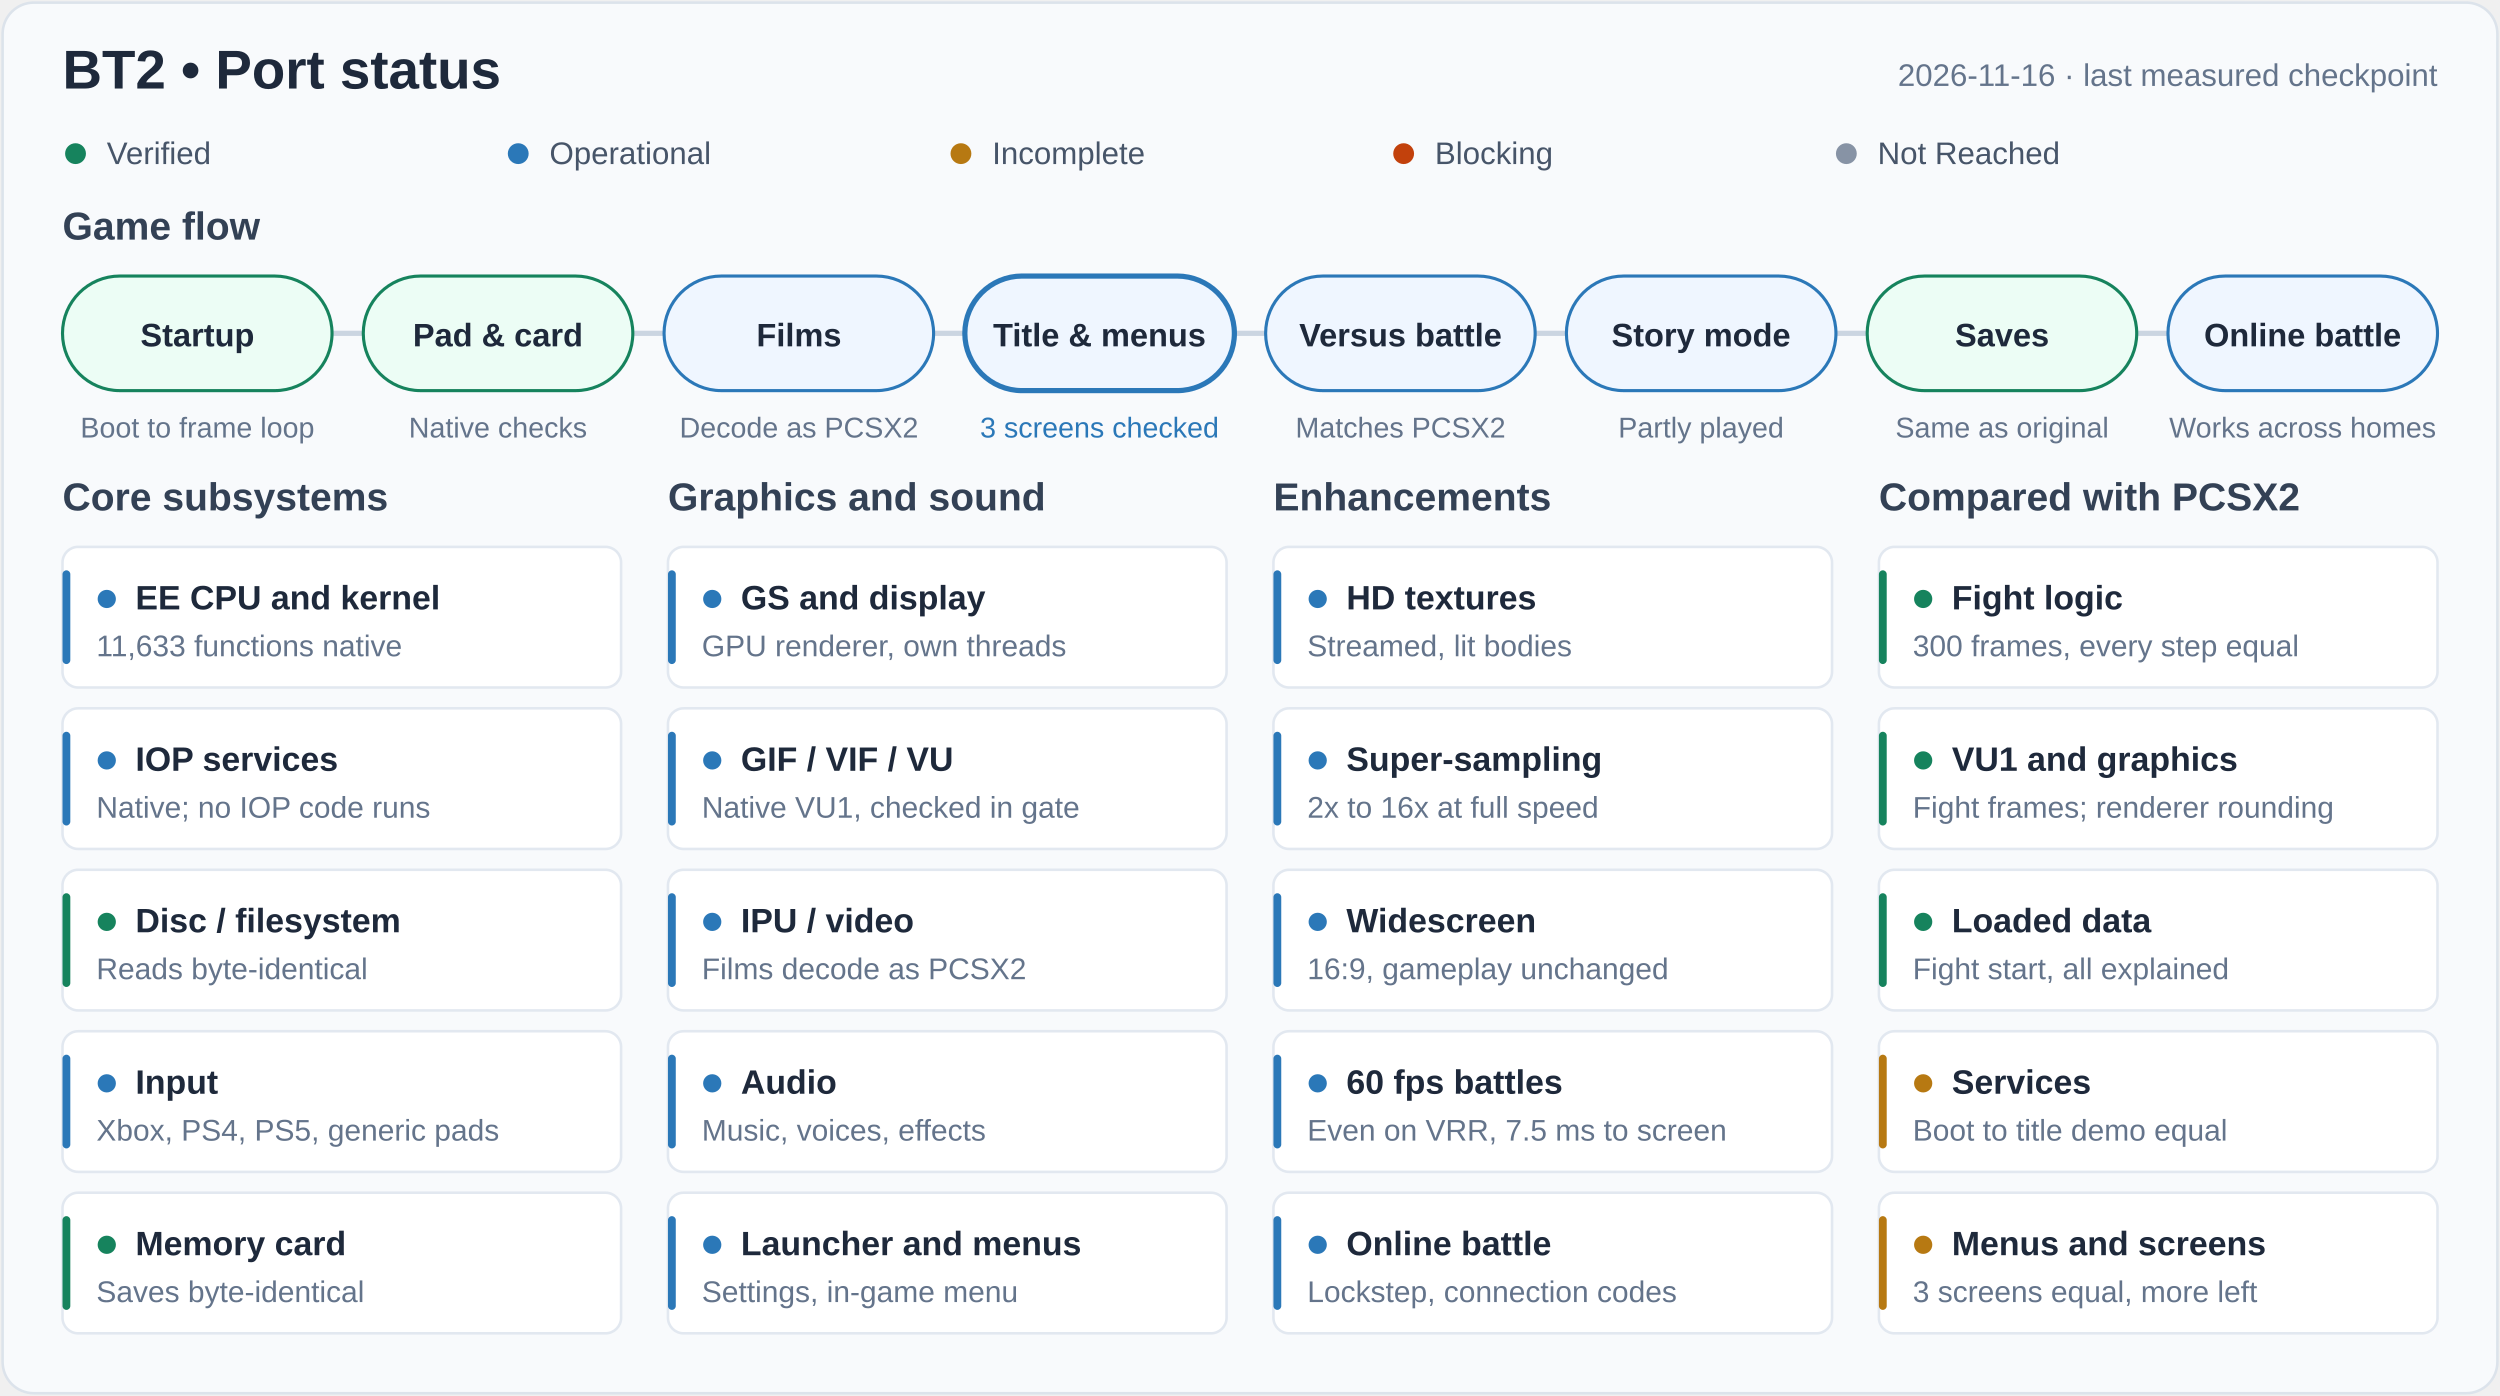
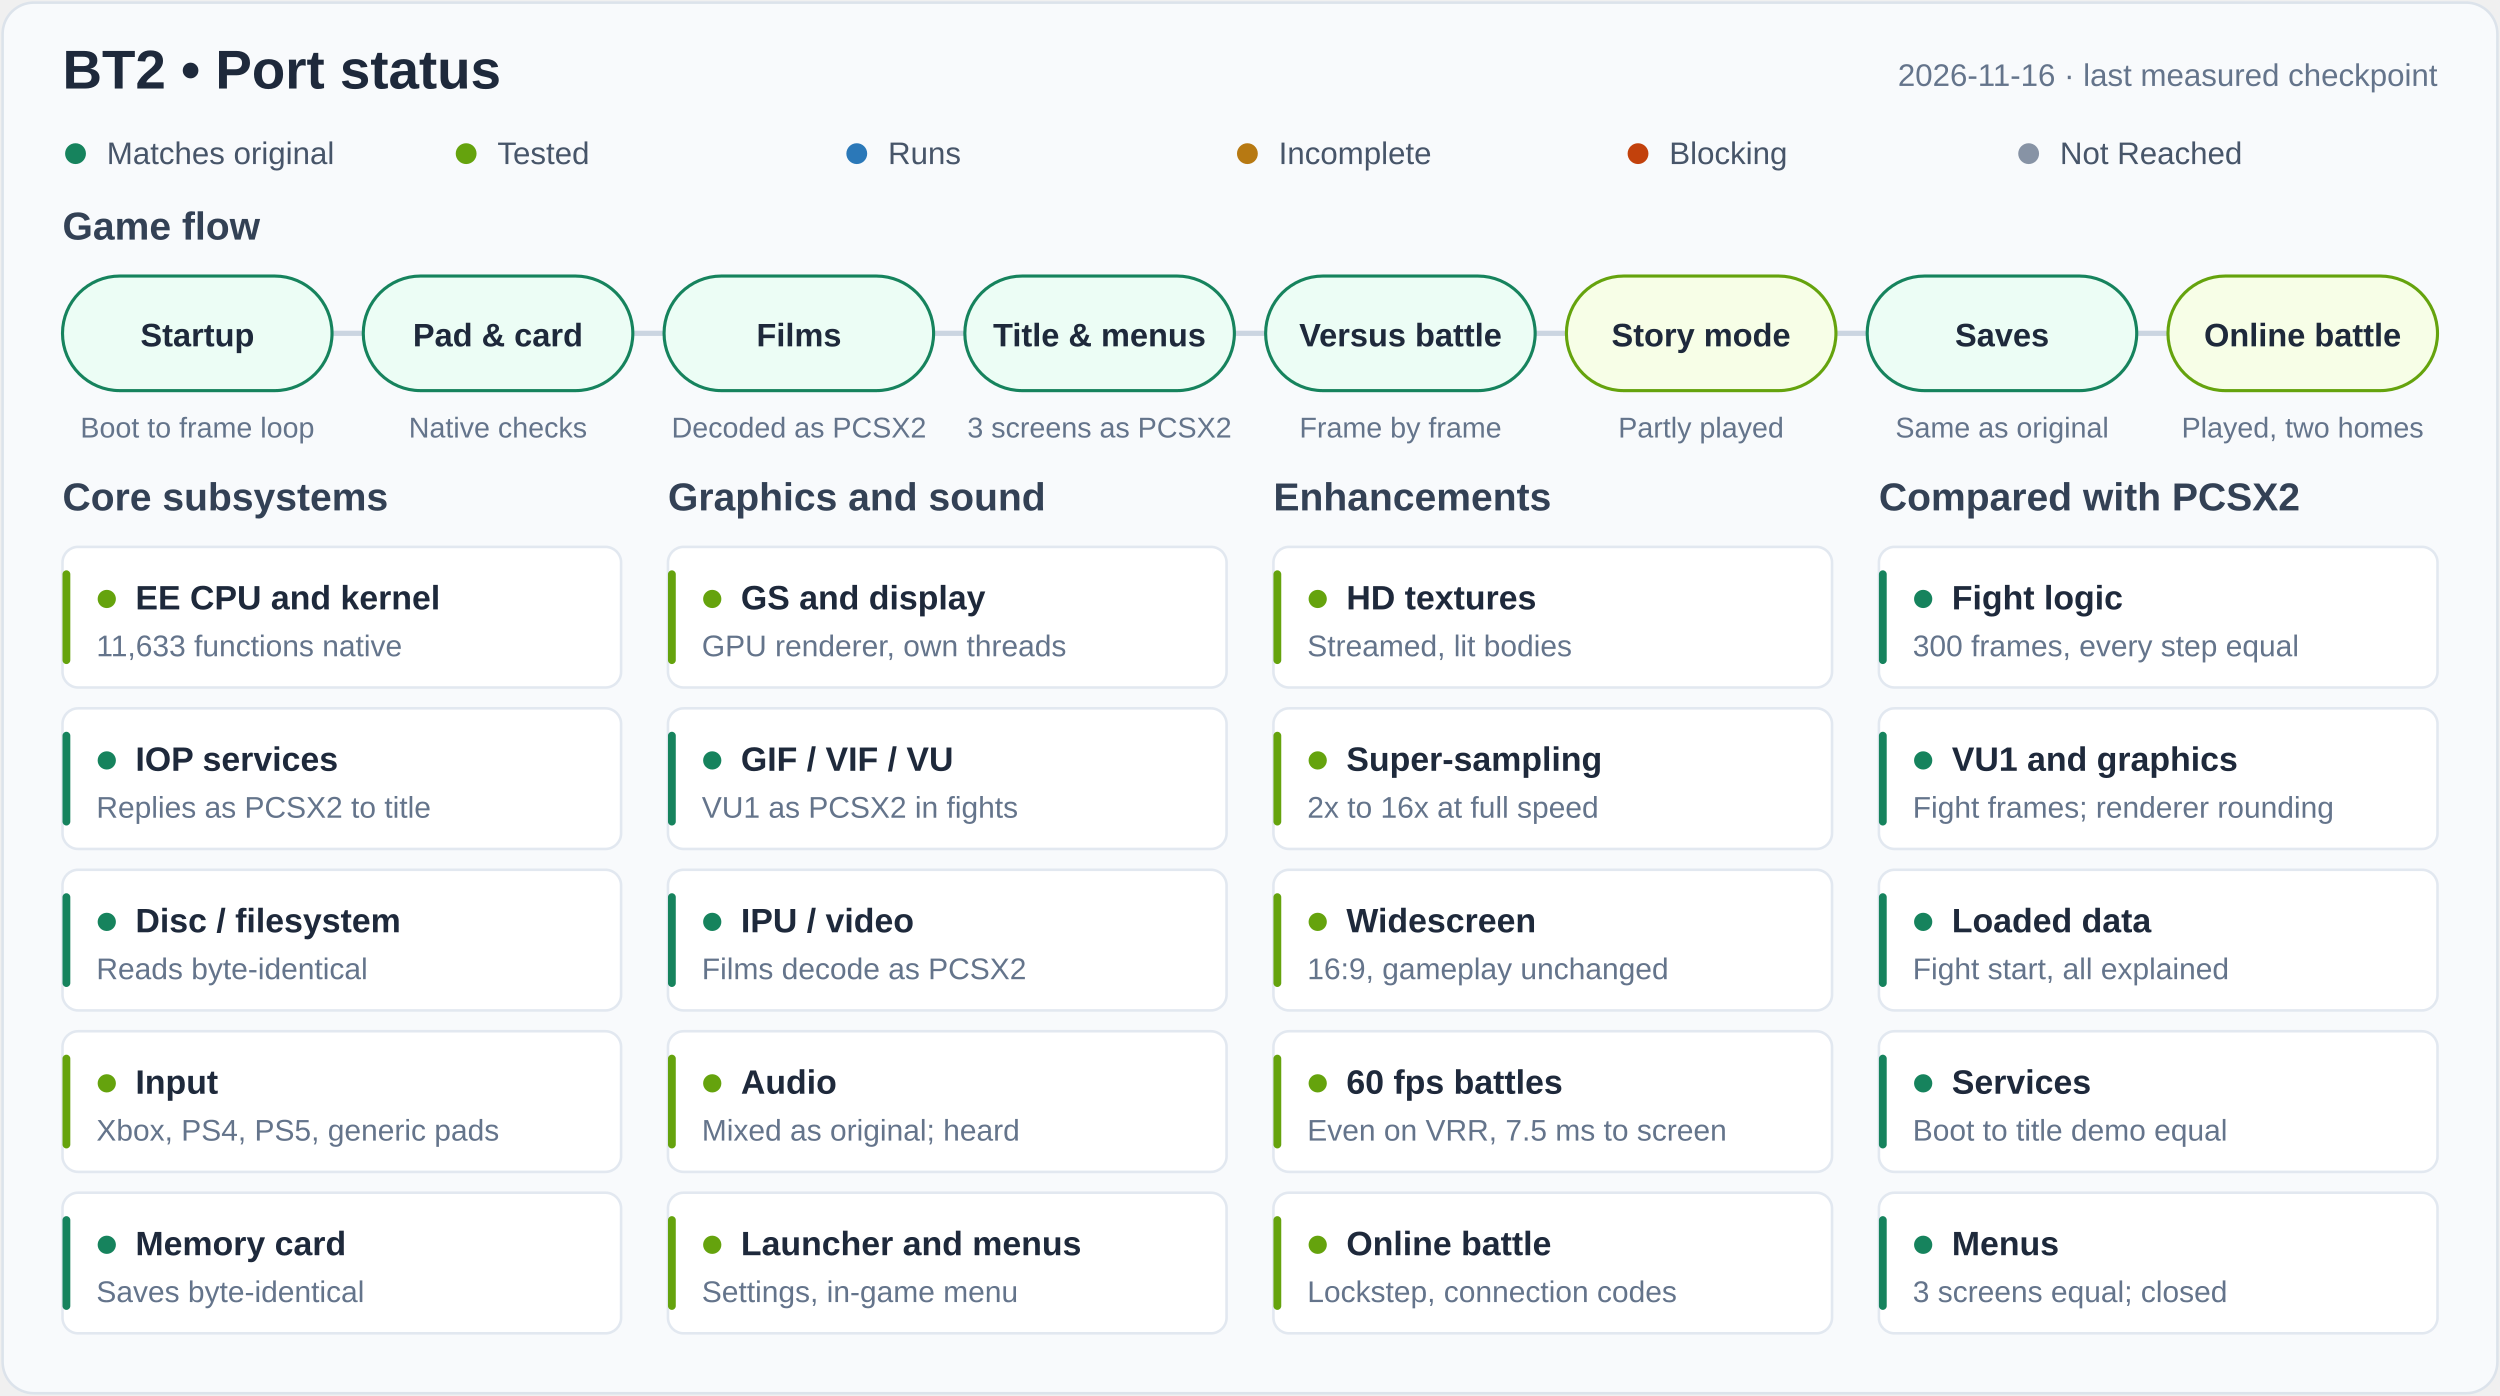
<svg xmlns="http://www.w3.org/2000/svg" width="960" height="536" viewBox="0 0 960 536" role="img" aria-labelledby="title desc">
  <rect x="1" y="1" width="958" height="534" rx="12" fill="#f8fafc" stroke="#dce3eb" />
  <g font-family="Segoe UI,Arial,sans-serif">
    <text x="24" y="34" font-size="21" font-weight="600" fill="#1e293b">BT2 • Port status</text>
    <text x="936" y="33" text-anchor="end" font-size="12" fill="#64748b">2026-11-16 · last measured checkpoint</text>
    <circle cx="29" cy="59" r="4" fill="#16835d" />
-     <text x="41" y="63" font-size="12" fill="#475569">Verified</text>
-     <circle cx="199" cy="59" r="4" fill="#2b78b8" />
-     <text x="211" y="63" font-size="12" fill="#475569">Operational</text>
-     <circle cx="369" cy="59" r="4" fill="#b77912" />
-     <text x="381" y="63" font-size="12" fill="#475569">Incomplete</text>
-     <circle cx="539" cy="59" r="4" fill="#c2410c" />
-     <text x="551" y="63" font-size="12" fill="#475569">Blocking</text>
-     <circle cx="709" cy="59" r="4" fill="#8793a5" />
-     <text x="721" y="63" font-size="12" fill="#475569">Not Reached</text>
+     <text x="41" y="63" font-size="12" fill="#475569">Matches original</text>
+     <circle cx="179" cy="59" r="4" fill="#65a30d" />
+     <text x="191" y="63" font-size="12" fill="#475569">Tested</text>
+     <circle cx="329" cy="59" r="4" fill="#2b78b8" />
+     <text x="341" y="63" font-size="12" fill="#475569">Runs</text>
+     <circle cx="479" cy="59" r="4" fill="#b77912" />
+     <text x="491" y="63" font-size="12" fill="#475569">Incomplete</text>
+     <circle cx="629" cy="59" r="4" fill="#c2410c" />
+     <text x="641" y="63" font-size="12" fill="#475569">Blocking</text>
+     <circle cx="779" cy="59" r="4" fill="#8793a5" />
+     <text x="791" y="63" font-size="12" fill="#475569">Not Reached</text>
    <text x="24" y="92" font-size="15" font-weight="600" fill="#334155">Game flow</text>
    <line x1="75.8" y1="128" x2="884.2" y2="128" stroke="#cbd5e1" stroke-width="2" />
    <g>
      <rect x="24.0" y="106" width="103.5" height="44" rx="22" fill="#ecfdf5" stroke="#16835d" stroke-width="1.2" />
      <text x="75.8" y="133" text-anchor="middle" font-size="12.5" font-weight="600" fill="#1e293b">Startup</text>
      <text x="75.8" y="168" text-anchor="middle" font-size="11" fill="#64748b">Boot to frame loop</text>
    </g>
    <g>
      <rect x="139.5" y="106" width="103.5" height="44" rx="22" fill="#ecfdf5" stroke="#16835d" stroke-width="1.2" />
      <text x="191.2" y="133" text-anchor="middle" font-size="12.5" font-weight="600" fill="#1e293b">Pad &amp; card</text>
      <text x="191.2" y="168" text-anchor="middle" font-size="11" fill="#64748b">Native checks</text>
    </g>
    <g>
-       <rect x="255.0" y="106" width="103.5" height="44" rx="22" fill="#eff6ff" stroke="#2b78b8" stroke-width="1.2" />
+       <rect x="255.0" y="106" width="103.5" height="44" rx="22" fill="#ecfdf5" stroke="#16835d" stroke-width="1.2" />
      <text x="306.8" y="133" text-anchor="middle" font-size="12.5" font-weight="600" fill="#1e293b">Films</text>
-       <text x="306.8" y="168" text-anchor="middle" font-size="11" fill="#64748b">Decode as PCSX2</text>
-     </g>
-     <g>
-       <rect x="370.5" y="106" width="103.5" height="44" rx="22" fill="#eff6ff" stroke="#2b78b8" stroke-width="2" />
+       <text x="306.8" y="168" text-anchor="middle" font-size="11" fill="#64748b">Decoded as PCSX2</text>
+     </g>
+     <g>
+       <rect x="370.5" y="106" width="103.5" height="44" rx="22" fill="#ecfdf5" stroke="#16835d" stroke-width="1.2" />
      <text x="422.2" y="133" text-anchor="middle" font-size="12.5" font-weight="600" fill="#1e293b">Title &amp; menus</text>
-       <text x="422.2" y="168" text-anchor="middle" font-size="11" fill="#2b78b8">3 screens checked</text>
-     </g>
-     <g>
-       <rect x="486.0" y="106" width="103.5" height="44" rx="22" fill="#eff6ff" stroke="#2b78b8" stroke-width="1.2" />
+       <text x="422.2" y="168" text-anchor="middle" font-size="11" fill="#64748b">3 screens as PCSX2</text>
+     </g>
+     <g>
+       <rect x="486.0" y="106" width="103.5" height="44" rx="22" fill="#ecfdf5" stroke="#16835d" stroke-width="1.2" />
      <text x="537.8" y="133" text-anchor="middle" font-size="12.5" font-weight="600" fill="#1e293b">Versus battle</text>
-       <text x="537.8" y="168" text-anchor="middle" font-size="11" fill="#64748b">Matches PCSX2</text>
-     </g>
-     <g>
-       <rect x="601.5" y="106" width="103.5" height="44" rx="22" fill="#eff6ff" stroke="#2b78b8" stroke-width="1.2" />
+       <text x="537.8" y="168" text-anchor="middle" font-size="11" fill="#64748b">Frame by frame</text>
+     </g>
+     <g>
+       <rect x="601.5" y="106" width="103.5" height="44" rx="22" fill="#f7fee7" stroke="#65a30d" stroke-width="1.2" />
      <text x="653.2" y="133" text-anchor="middle" font-size="12.5" font-weight="600" fill="#1e293b">Story mode</text>
      <text x="653.2" y="168" text-anchor="middle" font-size="11" fill="#64748b">Partly played</text>
    </g>
    <g>
      <rect x="717.0" y="106" width="103.5" height="44" rx="22" fill="#ecfdf5" stroke="#16835d" stroke-width="1.2" />
      <text x="768.8" y="133" text-anchor="middle" font-size="12.5" font-weight="600" fill="#1e293b">Saves</text>
      <text x="768.8" y="168" text-anchor="middle" font-size="11" fill="#64748b">Same as original</text>
    </g>
    <g>
-       <rect x="832.5" y="106" width="103.5" height="44" rx="22" fill="#eff6ff" stroke="#2b78b8" stroke-width="1.2" />
+       <rect x="832.5" y="106" width="103.5" height="44" rx="22" fill="#f7fee7" stroke="#65a30d" stroke-width="1.2" />
      <text x="884.2" y="133" text-anchor="middle" font-size="12.5" font-weight="600" fill="#1e293b">Online battle</text>
-       <text x="884.2" y="168" text-anchor="middle" font-size="11" fill="#64748b">Works across homes</text>
+       <text x="884.2" y="168" text-anchor="middle" font-size="11" fill="#64748b">Played, two homes</text>
    </g>
    <text x="24.0" y="196" font-size="15" font-weight="600" fill="#334155">Core subsystems</text>
    <g>
      <rect x="24.0" y="210" width="214.5" height="54" rx="6" fill="#fff" stroke="#e2e8f0" />
-       <rect x="24.0" y="219" width="3" height="36" rx="1.5" fill="#2b78b8" />
-       <circle cx="41.0" cy="230" r="3.5" fill="#2b78b8" />
+       <rect x="24.0" y="219" width="3" height="36" rx="1.5" fill="#65a30d" />
+       <circle cx="41.0" cy="230" r="3.5" fill="#65a30d" />
      <text x="52.0" y="234" font-size="13" font-weight="600" fill="#1e293b">EE CPU and kernel</text>
      <text x="37.0" y="252" font-size="11.5" fill="#64748b">11,633 functions native</text>
    </g>
    <g>
      <rect x="24.0" y="272" width="214.5" height="54" rx="6" fill="#fff" stroke="#e2e8f0" />
-       <rect x="24.0" y="281" width="3" height="36" rx="1.5" fill="#2b78b8" />
-       <circle cx="41.0" cy="292" r="3.5" fill="#2b78b8" />
+       <rect x="24.0" y="281" width="3" height="36" rx="1.5" fill="#16835d" />
+       <circle cx="41.0" cy="292" r="3.5" fill="#16835d" />
      <text x="52.0" y="296" font-size="13" font-weight="600" fill="#1e293b">IOP services</text>
-       <text x="37.0" y="314" font-size="11.5" fill="#64748b">Native; no IOP code runs</text>
+       <text x="37.0" y="314" font-size="11.5" fill="#64748b">Replies as PCSX2 to title</text>
    </g>
    <g>
      <rect x="24.0" y="334" width="214.5" height="54" rx="6" fill="#fff" stroke="#e2e8f0" />
      <rect x="24.0" y="343" width="3" height="36" rx="1.5" fill="#16835d" />
      <circle cx="41.0" cy="354" r="3.5" fill="#16835d" />
      <text x="52.0" y="358" font-size="13" font-weight="600" fill="#1e293b">Disc / filesystem</text>
      <text x="37.0" y="376" font-size="11.5" fill="#64748b">Reads byte-identical</text>
    </g>
    <g>
      <rect x="24.0" y="396" width="214.5" height="54" rx="6" fill="#fff" stroke="#e2e8f0" />
-       <rect x="24.0" y="405" width="3" height="36" rx="1.5" fill="#2b78b8" />
-       <circle cx="41.0" cy="416" r="3.5" fill="#2b78b8" />
+       <rect x="24.0" y="405" width="3" height="36" rx="1.5" fill="#65a30d" />
+       <circle cx="41.0" cy="416" r="3.5" fill="#65a30d" />
      <text x="52.0" y="420" font-size="13" font-weight="600" fill="#1e293b">Input</text>
      <text x="37.0" y="438" font-size="11.5" fill="#64748b">Xbox, PS4, PS5, generic pads</text>
    </g>
    <g>
      <rect x="24.0" y="458" width="214.5" height="54" rx="6" fill="#fff" stroke="#e2e8f0" />
      <rect x="24.0" y="467" width="3" height="36" rx="1.5" fill="#16835d" />
      <circle cx="41.0" cy="478" r="3.5" fill="#16835d" />
      <text x="52.0" y="482" font-size="13" font-weight="600" fill="#1e293b">Memory card</text>
      <text x="37.0" y="500" font-size="11.5" fill="#64748b">Saves byte-identical</text>
    </g>
    <text x="256.5" y="196" font-size="15" font-weight="600" fill="#334155">Graphics and sound</text>
    <g>
      <rect x="256.5" y="210" width="214.5" height="54" rx="6" fill="#fff" stroke="#e2e8f0" />
-       <rect x="256.5" y="219" width="3" height="36" rx="1.5" fill="#2b78b8" />
-       <circle cx="273.5" cy="230" r="3.5" fill="#2b78b8" />
+       <rect x="256.5" y="219" width="3" height="36" rx="1.5" fill="#65a30d" />
+       <circle cx="273.5" cy="230" r="3.5" fill="#65a30d" />
      <text x="284.5" y="234" font-size="13" font-weight="600" fill="#1e293b">GS and display</text>
      <text x="269.5" y="252" font-size="11.5" fill="#64748b">GPU renderer, own threads</text>
    </g>
    <g>
      <rect x="256.5" y="272" width="214.5" height="54" rx="6" fill="#fff" stroke="#e2e8f0" />
-       <rect x="256.5" y="281" width="3" height="36" rx="1.5" fill="#2b78b8" />
-       <circle cx="273.5" cy="292" r="3.5" fill="#2b78b8" />
+       <rect x="256.5" y="281" width="3" height="36" rx="1.5" fill="#16835d" />
+       <circle cx="273.5" cy="292" r="3.5" fill="#16835d" />
      <text x="284.5" y="296" font-size="13" font-weight="600" fill="#1e293b">GIF / VIF / VU</text>
-       <text x="269.5" y="314" font-size="11.5" fill="#64748b">Native VU1, checked in gate</text>
+       <text x="269.5" y="314" font-size="11.5" fill="#64748b">VU1 as PCSX2 in fights</text>
    </g>
    <g>
      <rect x="256.5" y="334" width="214.5" height="54" rx="6" fill="#fff" stroke="#e2e8f0" />
-       <rect x="256.5" y="343" width="3" height="36" rx="1.5" fill="#2b78b8" />
-       <circle cx="273.5" cy="354" r="3.5" fill="#2b78b8" />
+       <rect x="256.5" y="343" width="3" height="36" rx="1.5" fill="#16835d" />
+       <circle cx="273.5" cy="354" r="3.5" fill="#16835d" />
      <text x="284.5" y="358" font-size="13" font-weight="600" fill="#1e293b">IPU / video</text>
      <text x="269.5" y="376" font-size="11.5" fill="#64748b">Films decode as PCSX2</text>
    </g>
    <g>
      <rect x="256.5" y="396" width="214.5" height="54" rx="6" fill="#fff" stroke="#e2e8f0" />
-       <rect x="256.5" y="405" width="3" height="36" rx="1.5" fill="#2b78b8" />
-       <circle cx="273.5" cy="416" r="3.5" fill="#2b78b8" />
+       <rect x="256.5" y="405" width="3" height="36" rx="1.5" fill="#65a30d" />
+       <circle cx="273.5" cy="416" r="3.5" fill="#65a30d" />
      <text x="284.5" y="420" font-size="13" font-weight="600" fill="#1e293b">Audio</text>
-       <text x="269.5" y="438" font-size="11.5" fill="#64748b">Music, voices, effects</text>
+       <text x="269.5" y="438" font-size="11.5" fill="#64748b">Mixed as original; heard</text>
    </g>
    <g>
      <rect x="256.5" y="458" width="214.5" height="54" rx="6" fill="#fff" stroke="#e2e8f0" />
-       <rect x="256.5" y="467" width="3" height="36" rx="1.5" fill="#2b78b8" />
-       <circle cx="273.5" cy="478" r="3.5" fill="#2b78b8" />
+       <rect x="256.5" y="467" width="3" height="36" rx="1.5" fill="#65a30d" />
+       <circle cx="273.5" cy="478" r="3.5" fill="#65a30d" />
      <text x="284.5" y="482" font-size="13" font-weight="600" fill="#1e293b">Launcher and menus</text>
      <text x="269.5" y="500" font-size="11.5" fill="#64748b">Settings, in-game menu</text>
    </g>
    <text x="489.0" y="196" font-size="15" font-weight="600" fill="#334155">Enhancements</text>
    <g>
      <rect x="489.0" y="210" width="214.5" height="54" rx="6" fill="#fff" stroke="#e2e8f0" />
-       <rect x="489.0" y="219" width="3" height="36" rx="1.5" fill="#2b78b8" />
-       <circle cx="506.0" cy="230" r="3.5" fill="#2b78b8" />
+       <rect x="489.0" y="219" width="3" height="36" rx="1.5" fill="#65a30d" />
+       <circle cx="506.0" cy="230" r="3.5" fill="#65a30d" />
      <text x="517.0" y="234" font-size="13" font-weight="600" fill="#1e293b">HD textures</text>
      <text x="502.0" y="252" font-size="11.5" fill="#64748b">Streamed, lit bodies</text>
    </g>
    <g>
      <rect x="489.0" y="272" width="214.5" height="54" rx="6" fill="#fff" stroke="#e2e8f0" />
-       <rect x="489.0" y="281" width="3" height="36" rx="1.5" fill="#2b78b8" />
-       <circle cx="506.0" cy="292" r="3.5" fill="#2b78b8" />
+       <rect x="489.0" y="281" width="3" height="36" rx="1.5" fill="#65a30d" />
+       <circle cx="506.0" cy="292" r="3.5" fill="#65a30d" />
      <text x="517.0" y="296" font-size="13" font-weight="600" fill="#1e293b">Super-sampling</text>
      <text x="502.0" y="314" font-size="11.5" fill="#64748b">2x to 16x at full speed</text>
    </g>
    <g>
      <rect x="489.0" y="334" width="214.5" height="54" rx="6" fill="#fff" stroke="#e2e8f0" />
-       <rect x="489.0" y="343" width="3" height="36" rx="1.5" fill="#2b78b8" />
-       <circle cx="506.0" cy="354" r="3.5" fill="#2b78b8" />
+       <rect x="489.0" y="343" width="3" height="36" rx="1.5" fill="#65a30d" />
+       <circle cx="506.0" cy="354" r="3.5" fill="#65a30d" />
      <text x="517.0" y="358" font-size="13" font-weight="600" fill="#1e293b">Widescreen</text>
      <text x="502.0" y="376" font-size="11.5" fill="#64748b">16:9, gameplay unchanged</text>
    </g>
    <g>
      <rect x="489.0" y="396" width="214.5" height="54" rx="6" fill="#fff" stroke="#e2e8f0" />
-       <rect x="489.0" y="405" width="3" height="36" rx="1.5" fill="#2b78b8" />
-       <circle cx="506.0" cy="416" r="3.5" fill="#2b78b8" />
+       <rect x="489.0" y="405" width="3" height="36" rx="1.5" fill="#65a30d" />
+       <circle cx="506.0" cy="416" r="3.5" fill="#65a30d" />
      <text x="517.0" y="420" font-size="13" font-weight="600" fill="#1e293b">60 fps battles</text>
      <text x="502.0" y="438" font-size="11.5" fill="#64748b">Even on VRR, 7.5 ms to screen</text>
    </g>
    <g>
      <rect x="489.0" y="458" width="214.5" height="54" rx="6" fill="#fff" stroke="#e2e8f0" />
-       <rect x="489.0" y="467" width="3" height="36" rx="1.5" fill="#2b78b8" />
-       <circle cx="506.0" cy="478" r="3.5" fill="#2b78b8" />
+       <rect x="489.0" y="467" width="3" height="36" rx="1.5" fill="#65a30d" />
+       <circle cx="506.0" cy="478" r="3.5" fill="#65a30d" />
      <text x="517.0" y="482" font-size="13" font-weight="600" fill="#1e293b">Online battle</text>
      <text x="502.0" y="500" font-size="11.5" fill="#64748b">Lockstep, connection codes</text>
    </g>
    <text x="721.5" y="196" font-size="15" font-weight="600" fill="#334155">Compared with PCSX2</text>
    <g>
      <rect x="721.5" y="210" width="214.5" height="54" rx="6" fill="#fff" stroke="#e2e8f0" />
      <rect x="721.5" y="219" width="3" height="36" rx="1.5" fill="#16835d" />
      <circle cx="738.5" cy="230" r="3.5" fill="#16835d" />
      <text x="749.5" y="234" font-size="13" font-weight="600" fill="#1e293b">Fight logic</text>
      <text x="734.5" y="252" font-size="11.5" fill="#64748b">300 frames, every step equal</text>
    </g>
    <g>
      <rect x="721.5" y="272" width="214.5" height="54" rx="6" fill="#fff" stroke="#e2e8f0" />
      <rect x="721.5" y="281" width="3" height="36" rx="1.5" fill="#16835d" />
      <circle cx="738.5" cy="292" r="3.5" fill="#16835d" />
      <text x="749.5" y="296" font-size="13" font-weight="600" fill="#1e293b">VU1 and graphics</text>
      <text x="734.5" y="314" font-size="11.5" fill="#64748b">Fight frames; renderer rounding</text>
    </g>
    <g>
      <rect x="721.5" y="334" width="214.5" height="54" rx="6" fill="#fff" stroke="#e2e8f0" />
      <rect x="721.5" y="343" width="3" height="36" rx="1.5" fill="#16835d" />
      <circle cx="738.5" cy="354" r="3.5" fill="#16835d" />
      <text x="749.5" y="358" font-size="13" font-weight="600" fill="#1e293b">Loaded data</text>
      <text x="734.5" y="376" font-size="11.5" fill="#64748b">Fight start, all explained</text>
    </g>
    <g>
      <rect x="721.5" y="396" width="214.5" height="54" rx="6" fill="#fff" stroke="#e2e8f0" />
-       <rect x="721.5" y="405" width="3" height="36" rx="1.5" fill="#b77912" />
-       <circle cx="738.5" cy="416" r="3.5" fill="#b77912" />
+       <rect x="721.5" y="405" width="3" height="36" rx="1.5" fill="#16835d" />
+       <circle cx="738.5" cy="416" r="3.5" fill="#16835d" />
      <text x="749.5" y="420" font-size="13" font-weight="600" fill="#1e293b">Services</text>
      <text x="734.5" y="438" font-size="11.5" fill="#64748b">Boot to title demo equal</text>
    </g>
    <g>
      <rect x="721.5" y="458" width="214.5" height="54" rx="6" fill="#fff" stroke="#e2e8f0" />
-       <rect x="721.5" y="467" width="3" height="36" rx="1.5" fill="#b77912" />
-       <circle cx="738.5" cy="478" r="3.5" fill="#b77912" />
-       <text x="749.5" y="482" font-size="13" font-weight="600" fill="#1e293b">Menus and screens</text>
-       <text x="734.5" y="500" font-size="11.5" fill="#64748b">3 screens equal, more left</text>
+       <rect x="721.5" y="467" width="3" height="36" rx="1.5" fill="#16835d" />
+       <circle cx="738.5" cy="478" r="3.5" fill="#16835d" />
+       <text x="749.5" y="482" font-size="13" font-weight="600" fill="#1e293b">Menus</text>
+       <text x="734.5" y="500" font-size="11.5" fill="#64748b">3 screens equal; closed</text>
    </g>
  </g>
</svg>
